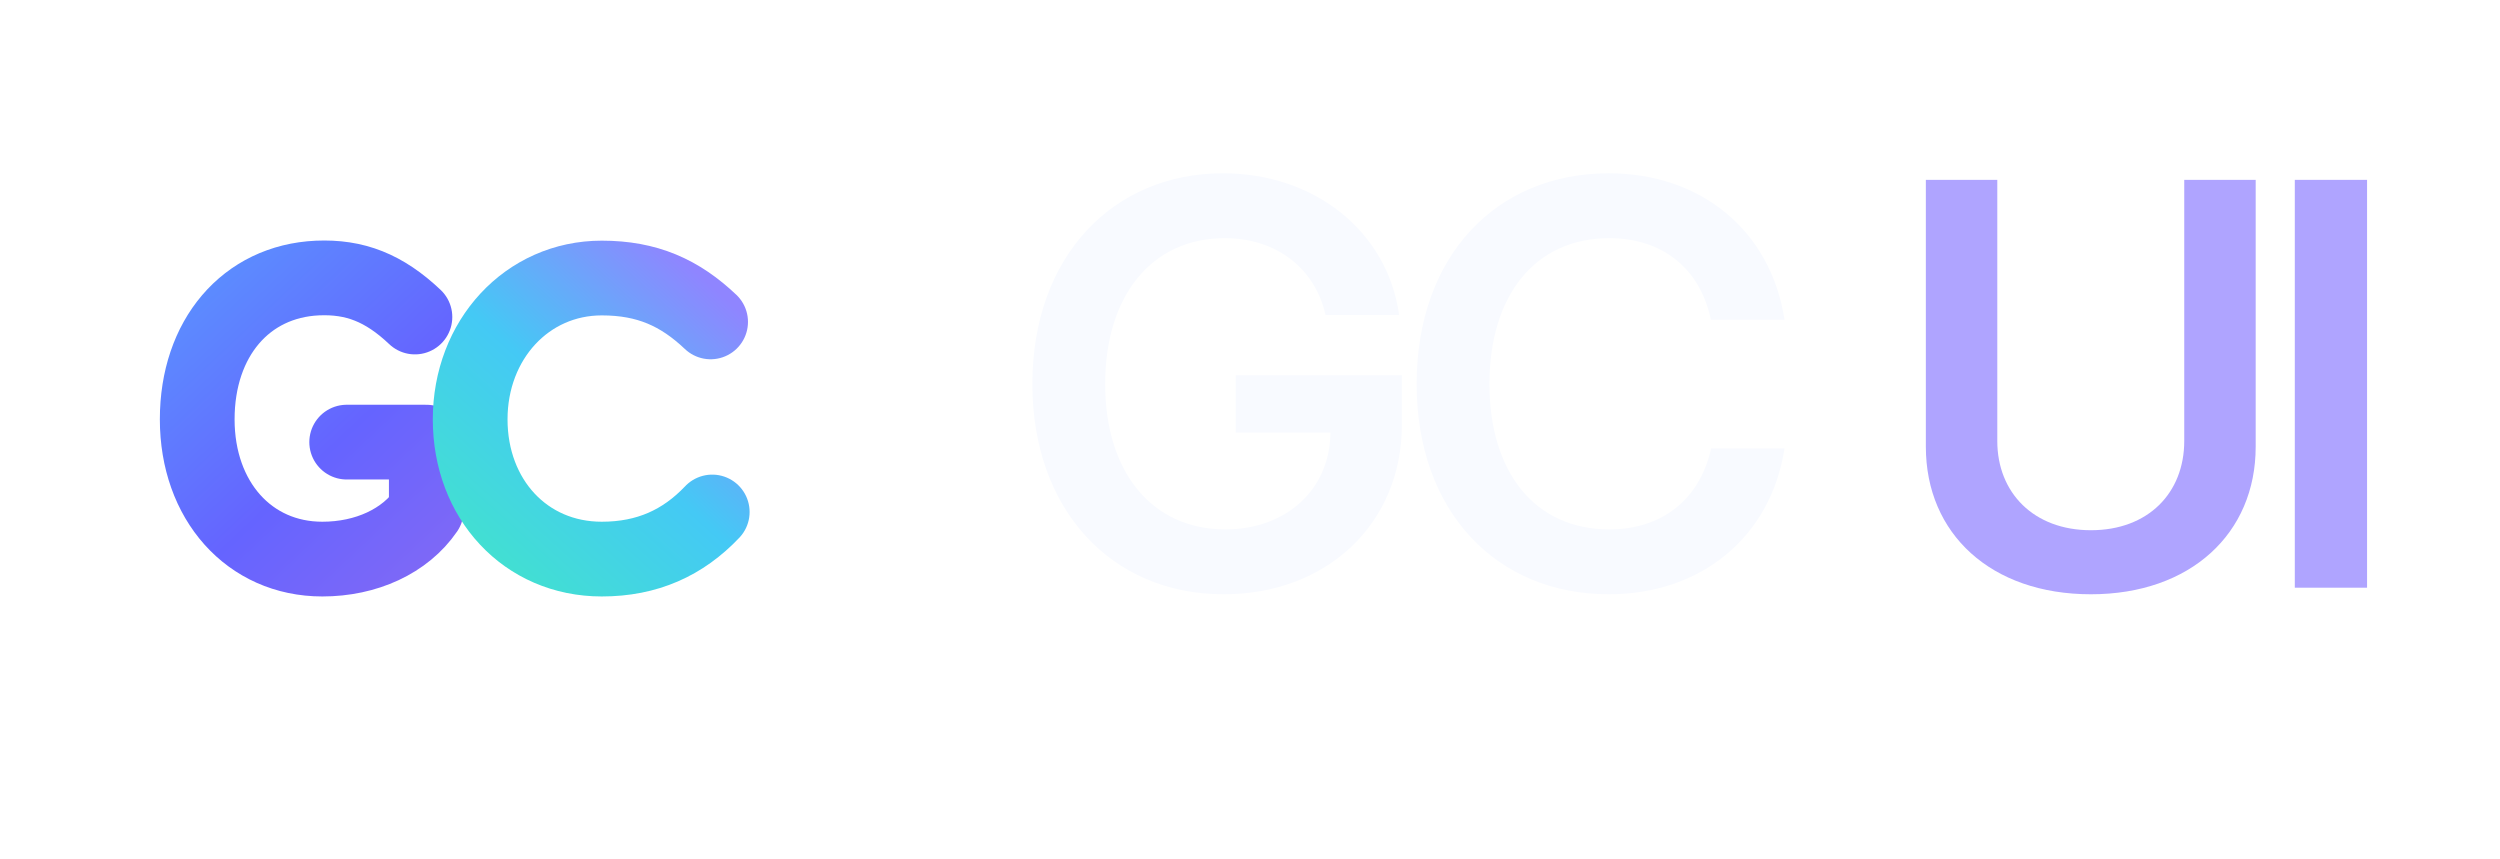
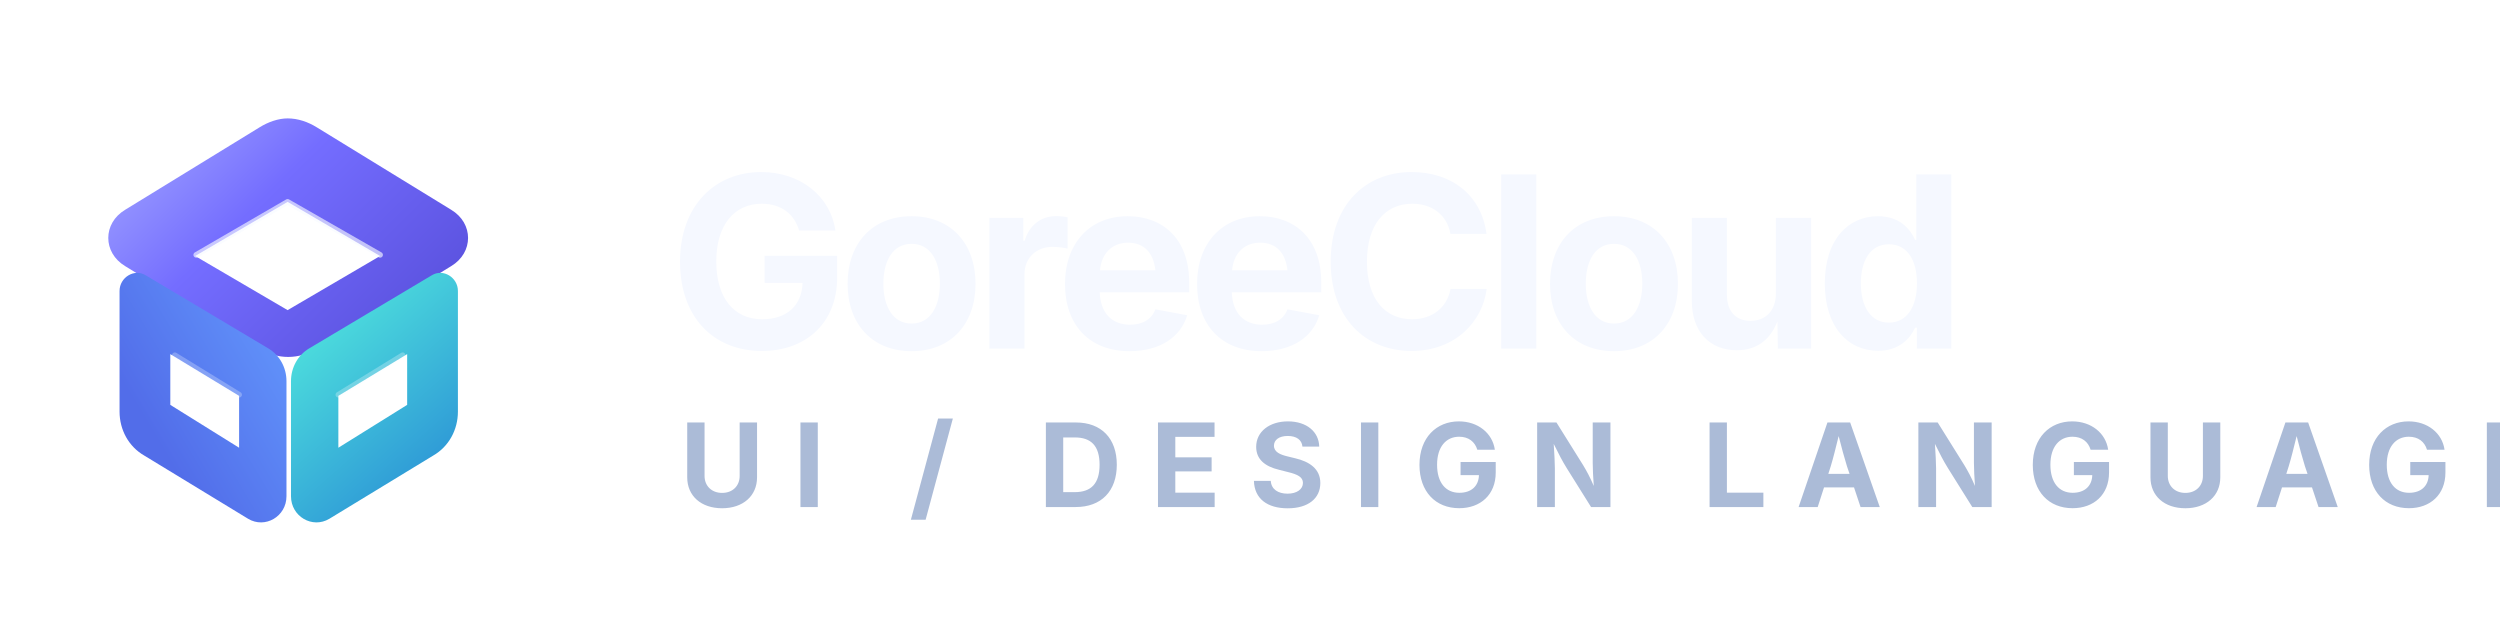
- <svg xmlns="http://www.w3.org/2000/svg" viewBox="0 0 553 190" role="img" aria-labelledby="title desc">
-   <svg x="12" y="4" width="184" height="184" viewBox="0 0 512 512">
+ <svg xmlns="http://www.w3.org/2000/svg" viewBox="0 0 710 180" role="img" aria-labelledby="title desc">
+   <svg x="0" y="8" width="164" height="164" viewBox="0 0 512 512">
    <defs>
-       <linearGradient id="iris" x1="93" y1="169" x2="255" y2="341" gradientUnits="userSpaceOnUse">
-         <stop stop-color="#5C8BFF" />
-         <stop offset=".52" stop-color="#6564FF" />
-         <stop offset="1" stop-color="#8369F5" />
+       <linearGradient id="violet" x1="84" y1="84" x2="382" y2="386" gradientUnits="userSpaceOnUse">
+         <stop stop-color="#A9AEFF" />
+         <stop offset=".36" stop-color="#746DFF" />
+         <stop offset="1" stop-color="#4D43CD" />
      </linearGradient>
-       <linearGradient id="aqua" x1="258" y1="326" x2="404" y2="164" gradientUnits="userSpaceOnUse">
-         <stop stop-color="#42E0D1" />
-         <stop offset=".49" stop-color="#44C9F5" />
-         <stop offset="1" stop-color="#8F85FF" />
+       <linearGradient id="cyan" x1="156" y1="122" x2="414" y2="416" gradientUnits="userSpaceOnUse">
+         <stop stop-color="#99FFF0" />
+         <stop offset=".45" stop-color="#4FE3DD" />
+         <stop offset="1" stop-color="#2789D5" />
+       </linearGradient>
+       <linearGradient id="blue" x1="94" y1="290" x2="378" y2="120" gradientUnits="userSpaceOnUse">
+         <stop stop-color="#526DE9" />
+         <stop offset=".52" stop-color="#649BFE" />
+         <stop offset="1" stop-color="#B9DAFF" />
      </linearGradient>
    </defs>
-     <path d="M222 184c-19-18-37-25-60-24-44 2-74 37-74 87 0 50 32 86 77 86 27 0 51-11 64-30v-42h-49" fill="none" stroke="url(#iris)" stroke-width="46" stroke-linecap="round" stroke-linejoin="round" />
-     <path d="M404 187c-19-18-39-27-67-27-46 0-81 38-81 87 0 49 34 86 81 86 28 0 50-10 68-29" fill="none" stroke="url(#aqua)" stroke-width="46" stroke-linecap="round" stroke-linejoin="round" />
+     <g stroke-linejoin="round" stroke-linecap="round">
+       <path d="M255 80c9 0 18 3 26 8l119 73c20 12 20 38 0 50l-119 73c-16 10-35 10-51 0l-119-73c-20-12-20-38 0-50l119-73c8-5 17-8 25-8Zm0 74-82 48 82 48 82-48-82-48Z" fill="url(#violet)" fill-rule="evenodd" />
+       <path d="M106 233c0-12 13-20 23-14l109 65c10 6 16 17 16 29v102c0 18-19 29-34 20l-92-56c-14-8-22-23-22-39V233Zm45 56v45l61 38v-46l-61-37Z" fill="url(#blue)" fill-rule="evenodd" />
+       <path d="M406 233c0-12-13-20-23-14l-109 65c-10 6-16 17-16 29v102c0 18 19 29 34 20l92-56c14-8 22-23 22-39V233Zm-45 56-61 37v46l61-38v-45Z" fill="url(#cyan)" fill-rule="evenodd" />
+       <path d="m174 201 81-47 82 47" fill="none" stroke="#F7FAFF" stroke-opacity=".64" stroke-width="5" />
+       <path d="m155 290 57 35M357 290l-57 35" fill="none" stroke="#F7FAFF" stroke-opacity=".28" stroke-width="5" />
+     </g>
  </svg>
-   <g fill="#F8FAFF">
-     <path transform="translate(224.000 130.000) scale(0.0605469 -0.0605469)" d="M771 -24C1147 -24 1422 233 1422 596V776H815V567H1161C1159 356 997 213 777 213C509 213 338 422 338 744C338 1067 508 1277 775 1277C966 1277 1106 1164 1143 996H1412C1369 1304 1101 1514 768 1514C368 1514 72 1212 72 744C72 288 358 -24 771 -24Z" />
-     <path transform="translate(309.002 130.000) scale(0.0605469 -0.0605469)" d="M774 -24C1110 -24 1366 184 1416 509H1148C1106 320 966 213 776 213C502 213 338 424 338 744C338 1066 503 1277 776 1277C967 1277 1107 1169 1147 979H1416C1366 1305 1110 1514 774 1514C363 1514 72 1212 72 744C72 279 363 -24 774 -24Z" />
-   </g>
-   <g fill="#AFA4FF">
-     <path transform="translate(418.854 130.000) scale(0.0605469 -0.0605469)" d="M721 -24C1085 -24 1323 198 1323 515V1490H1062V536C1062 346 930 210 721 210C512 210 379 347 379 536V1490H118V515C118 197 356 -24 721 -24Z" />
-     <path transform="translate(500.102 130.000) scale(0.0605469 -0.0605469)" d="M388 1490H124V0H388Z" />
-   </g>
+   <text x="190" y="99" font-family="system-ui,-apple-system,Segoe UI,sans-serif" font-weight="750" font-size="68" letter-spacing="-3" fill="#F5F8FF">GoreeCloud</text>
+   <text x="193" y="144" font-family="system-ui,-apple-system,Segoe UI,sans-serif" font-weight="700" font-size="33" letter-spacing="8" fill="#ABBBD7">UI / DESIGN LANGUAGE</text>
</svg>
